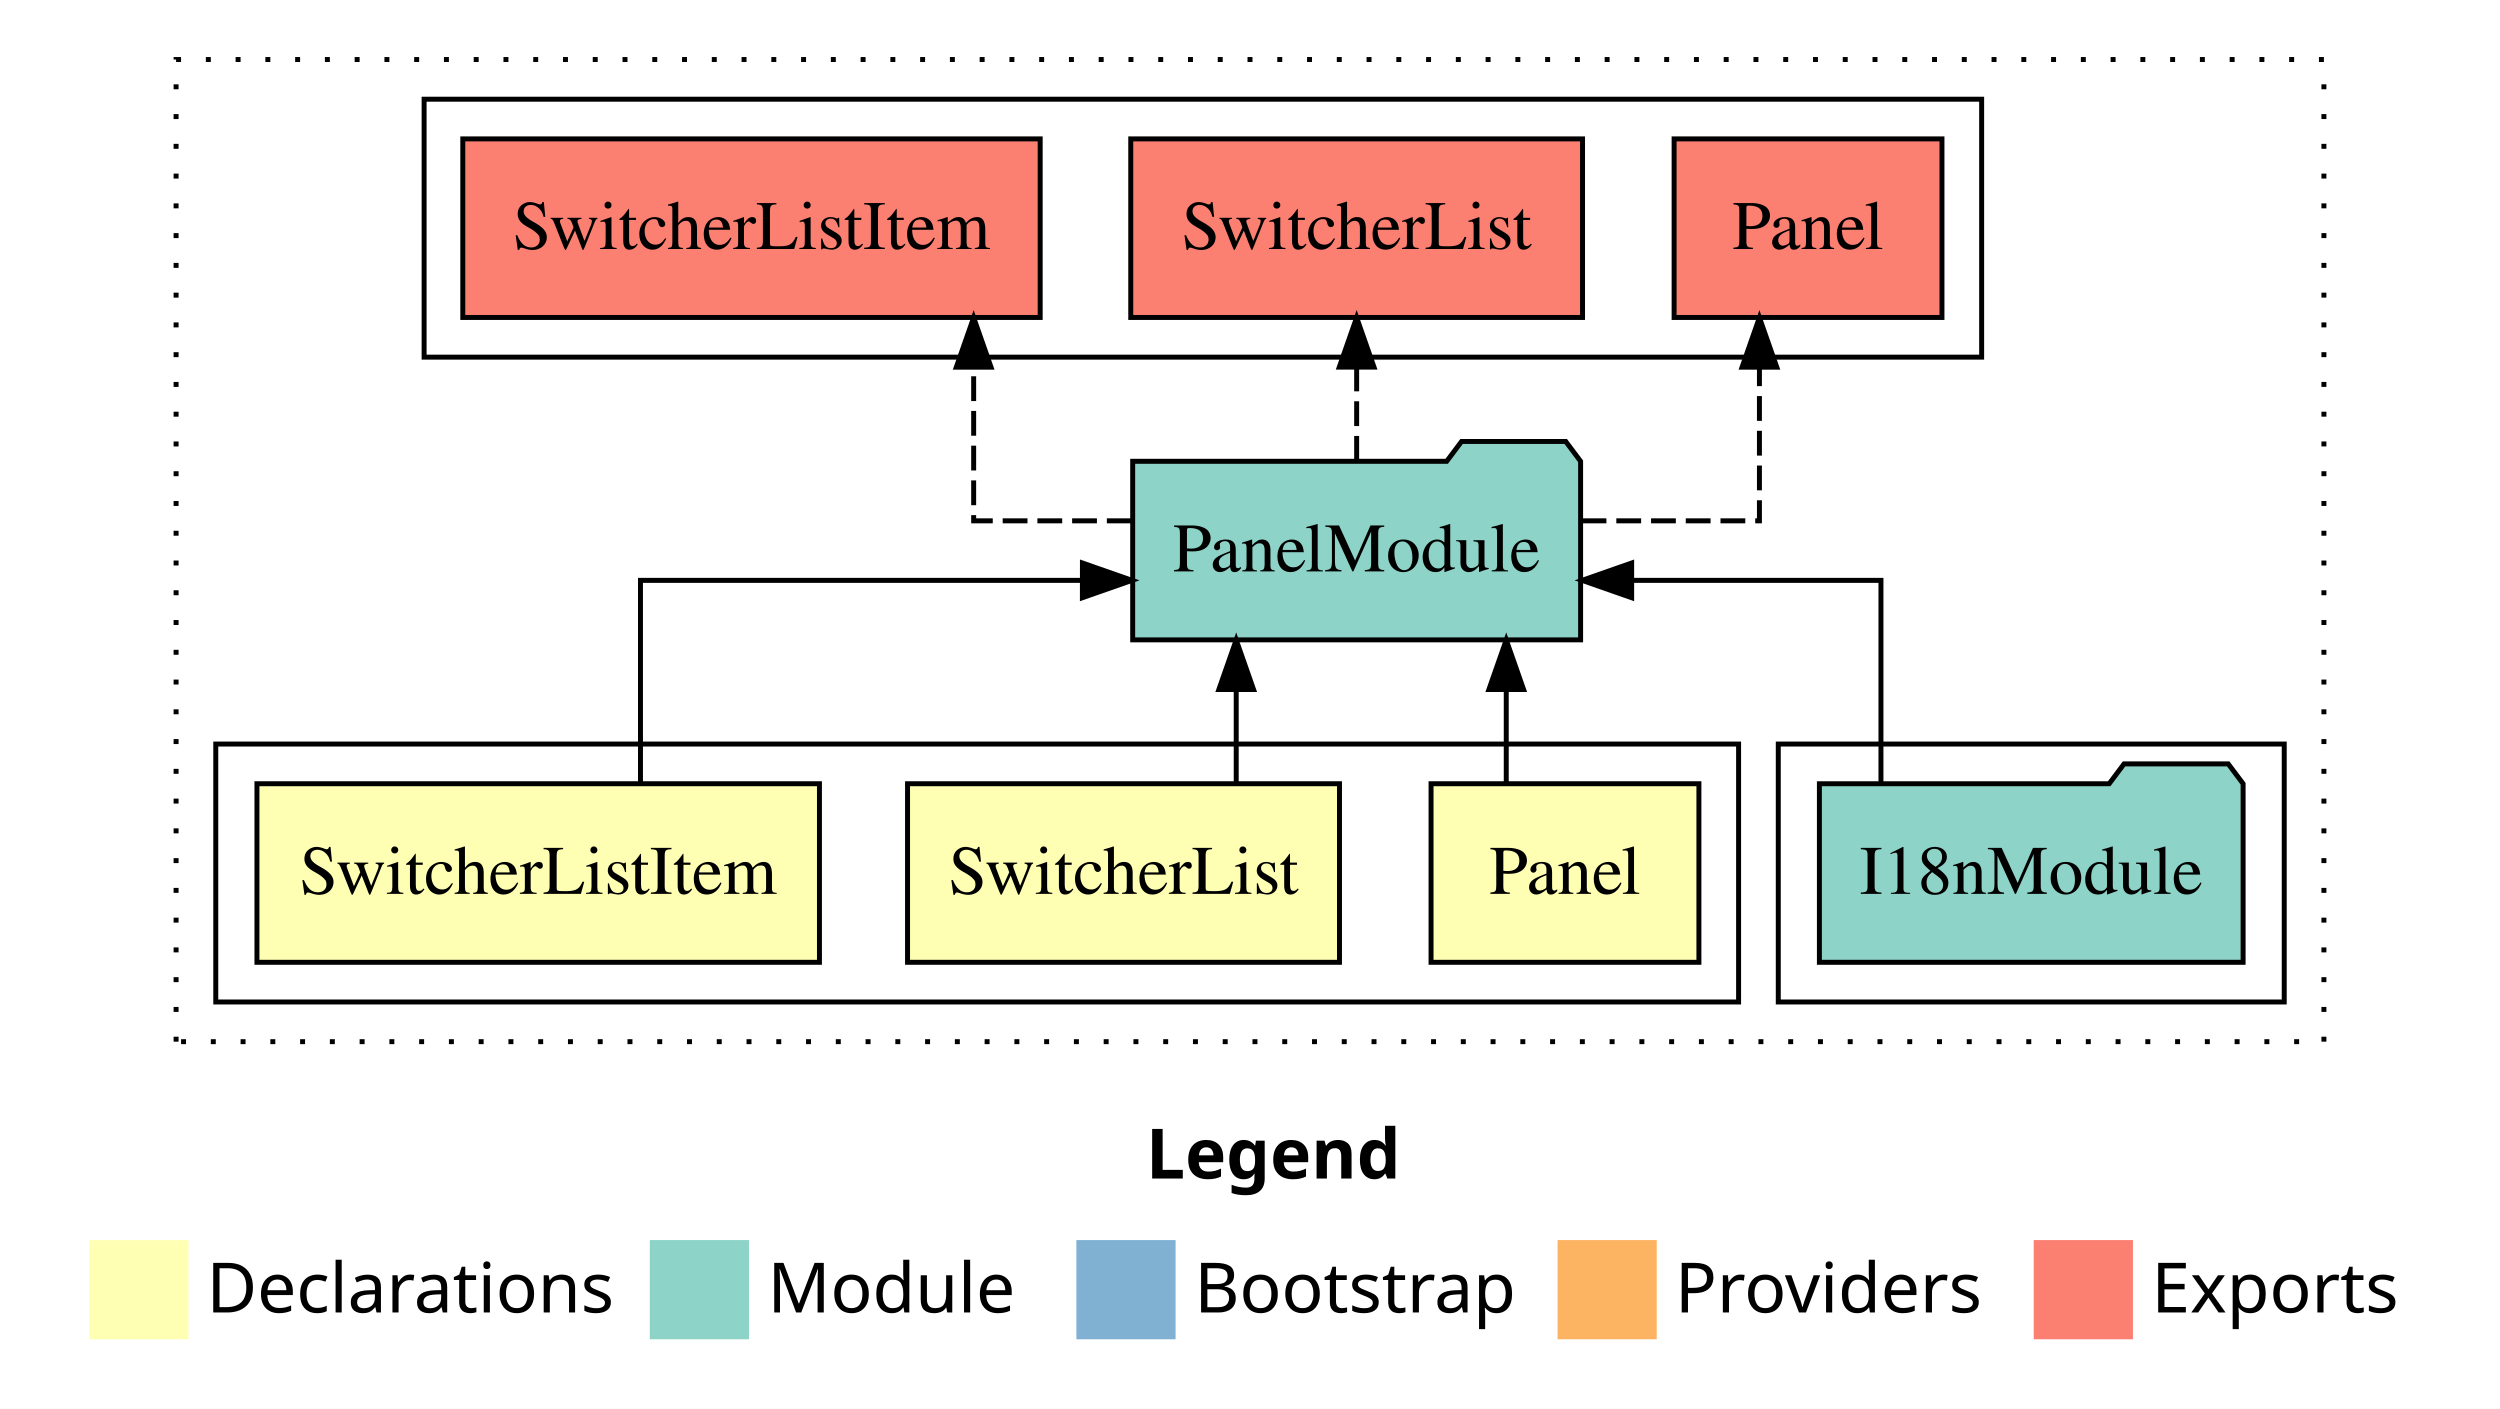
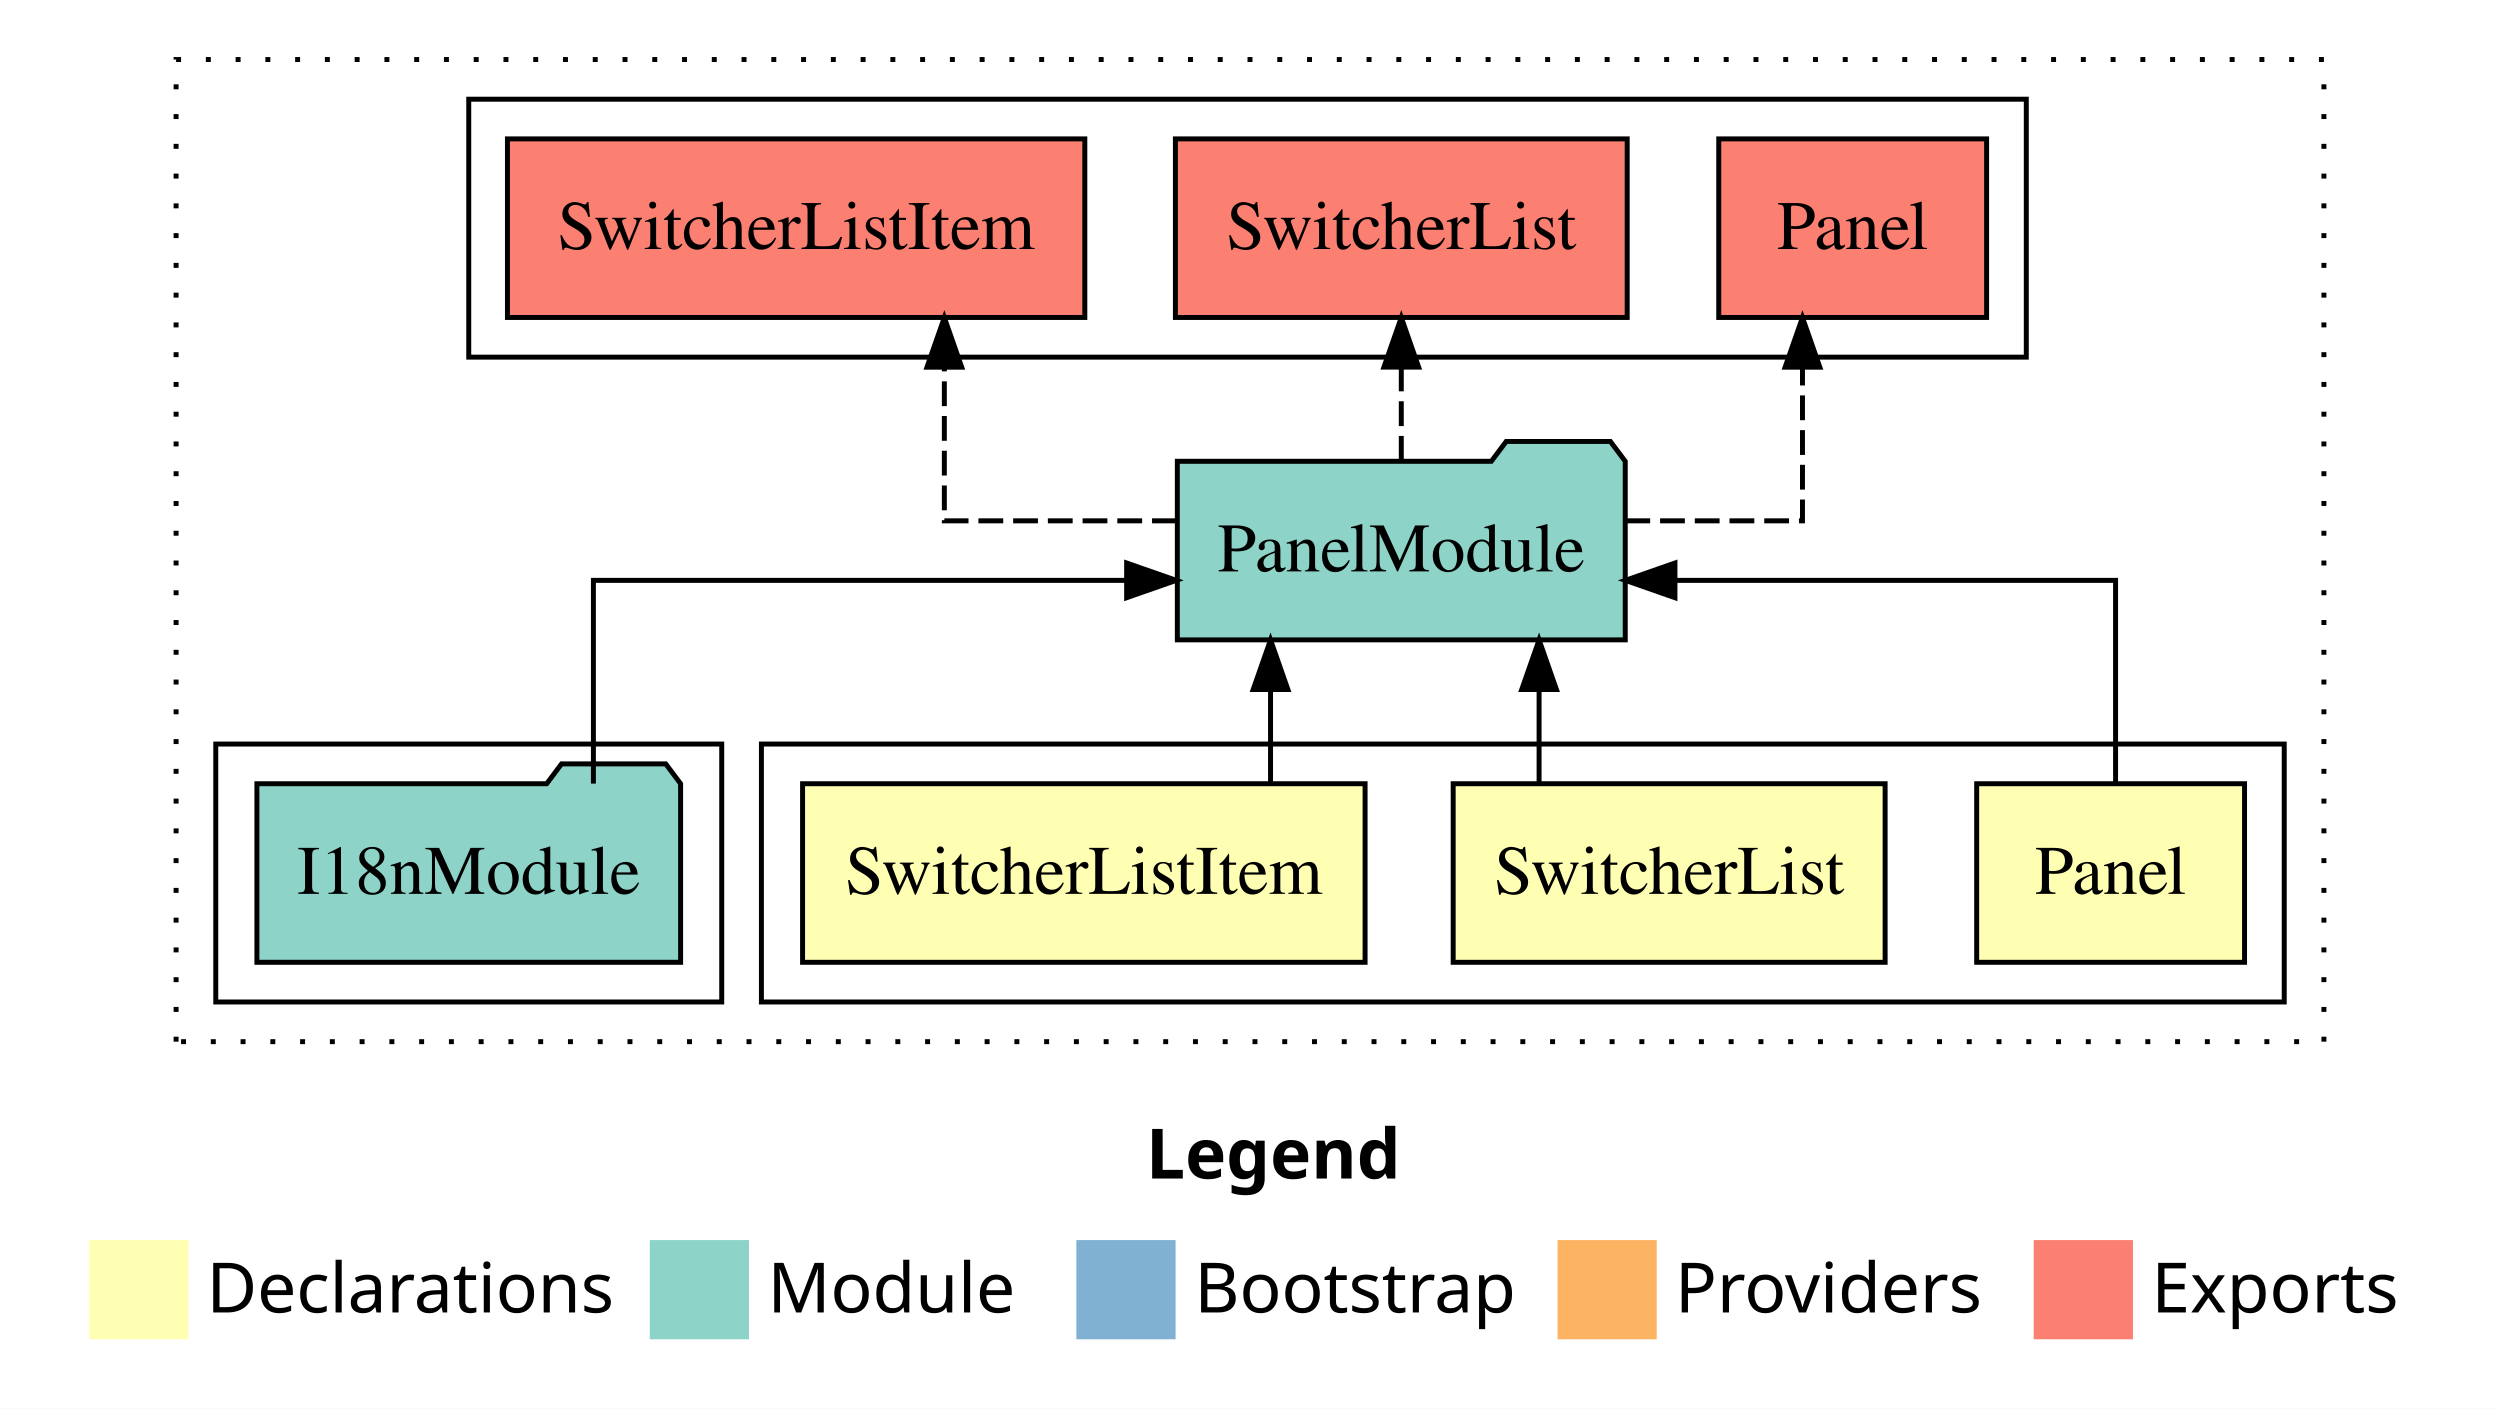
<svg xmlns="http://www.w3.org/2000/svg" width="504pt" height="284pt" viewBox="0.00 0.00 504.00 284.00">
  <g id="graph0" class="graph" transform="scale(1 1) rotate(0) translate(4 280)">
    <polygon fill="white" stroke="transparent" points="-4,4 -4,-280 500,-280 500,4 -4,4" />
    <text text-anchor="start" x="227.01" y="-42.4" font-family="Times-12" font-weight="bold" font-size="14.00">Legend</text>
    <polygon fill="#ffffb3" stroke="transparent" points="14,-10 14,-30 34,-30 34,-10 14,-10" />
    <text text-anchor="start" x="37.63" y="-15.4" font-family="Times-12" font-size="14.00">  Declarations</text>
    <polygon fill="#8dd3c7" stroke="transparent" points="127,-10 127,-30 147,-30 147,-10 127,-10" />
    <text text-anchor="start" x="150.73" y="-15.4" font-family="Times-12" font-size="14.00">  Module</text>
    <polygon fill="#80b1d3" stroke="transparent" points="213,-10 213,-30 233,-30 233,-10 213,-10" />
    <text text-anchor="start" x="236.78" y="-15.4" font-family="Times-12" font-size="14.00">  Bootstrap</text>
    <polygon fill="#fdb462" stroke="transparent" points="310,-10 310,-30 330,-30 330,-10 310,-10" />
    <text text-anchor="start" x="333.67" y="-15.4" font-family="Times-12" font-size="14.00">  Providers</text>
    <polygon fill="#fb8072" stroke="transparent" points="406,-10 406,-30 426,-30 426,-10 406,-10" />
    <text text-anchor="start" x="429.73" y="-15.4" font-family="Times-12" font-size="14.00">  Exports</text>
    <g id="clust1" class="cluster">
      <polygon fill="none" stroke="black" stroke-dasharray="1,5" points="31.5,-70 31.5,-268 464.5,-268 464.5,-70 31.5,-70" />
    </g>
+     <g id="clust2" class="cluster">
+       <polygon fill="none" stroke="black" points="149.5,-78 149.5,-130 456.5,-130 456.5,-78 149.5,-78" />
+     </g>
    <g id="clust6" class="cluster">
-       <polygon fill="none" stroke="black" points="354.5,-78 354.5,-130 456.5,-130 456.5,-78 354.5,-78" />
+       <polygon fill="none" stroke="black" points="39.5,-78 39.5,-130 141.5,-130 141.5,-78 39.5,-78" />
    </g>
    <g id="clust7" class="cluster">
-       <polygon fill="none" stroke="black" points="81.5,-208 81.5,-260 395.5,-260 395.5,-208 81.5,-208" />
-     </g>
-     <g id="clust2" class="cluster">
-       <polygon fill="none" stroke="black" points="39.5,-78 39.5,-130 346.5,-130 346.5,-78 39.5,-78" />
+       <polygon fill="none" stroke="black" points="90.5,-208 90.5,-260 404.5,-260 404.5,-208 90.5,-208" />
    </g>
    <g id="node1" class="node">
-       <polygon fill="#ffffb3" stroke="black" points="338.5,-122 284.5,-122 284.5,-86 338.5,-86 338.5,-122" />
-       <text text-anchor="middle" x="311.5" y="-99.8" font-family="Times,serif" font-size="14.00">Panel</text>
+       <polygon fill="#ffffb3" stroke="black" points="448.5,-122 394.5,-122 394.5,-86 448.5,-86 448.5,-122" />
+       <text text-anchor="middle" x="421.5" y="-99.8" font-family="Times,serif" font-size="14.00">Panel</text>
    </g>
    <g id="node4" class="node">
-       <polygon fill="#8dd3c7" stroke="black" points="314.65,-187 311.65,-191 290.65,-191 287.65,-187 224.35,-187 224.35,-151 314.65,-151 314.65,-187" />
-       <text text-anchor="middle" x="269.5" y="-164.8" font-family="Times,serif" font-size="14.00">PanelModule</text>
+       <polygon fill="#8dd3c7" stroke="black" points="323.65,-187 320.65,-191 299.65,-191 296.65,-187 233.35,-187 233.35,-151 323.65,-151 323.65,-187" />
+       <text text-anchor="middle" x="278.5" y="-164.8" font-family="Times,serif" font-size="14.00">PanelModule</text>
    </g>
    <g id="edge1" class="edge">
-       <path fill="none" stroke="black" d="M299.66,-122.11C299.66,-122.11 299.66,-140.99 299.66,-140.99" />
-       <polygon fill="black" stroke="black" points="296.16,-140.99 299.66,-150.99 303.16,-140.99 296.16,-140.99" />
+       <path fill="none" stroke="black" d="M422.5,-122.02C422.5,-139.37 422.5,-163 422.5,-163 422.5,-163 333.67,-163 333.67,-163" />
+       <polygon fill="black" stroke="black" points="333.67,-159.5 323.67,-163 333.67,-166.5 333.67,-159.5" />
    </g>
    <g id="node2" class="node">
-       <polygon fill="#ffffb3" stroke="black" points="266.04,-122 178.96,-122 178.96,-86 266.04,-86 266.04,-122" />
-       <text text-anchor="middle" x="222.5" y="-99.8" font-family="Times,serif" font-size="14.00">SwitcherList</text>
+       <polygon fill="#ffffb3" stroke="black" points="376.04,-122 288.96,-122 288.96,-86 376.04,-86 376.04,-122" />
+       <text text-anchor="middle" x="332.5" y="-99.8" font-family="Times,serif" font-size="14.00">SwitcherList</text>
    </g>
    <g id="edge2" class="edge">
-       <path fill="none" stroke="black" d="M245.22,-122.11C245.22,-122.11 245.22,-140.99 245.22,-140.99" />
-       <polygon fill="black" stroke="black" points="241.72,-140.99 245.22,-150.99 248.72,-140.99 241.72,-140.99" />
+       <path fill="none" stroke="black" d="M306.28,-122.11C306.28,-122.11 306.28,-140.99 306.28,-140.99" />
+       <polygon fill="black" stroke="black" points="302.78,-140.99 306.28,-150.99 309.78,-140.99 302.78,-140.99" />
    </g>
    <g id="node3" class="node">
-       <polygon fill="#ffffb3" stroke="black" points="161.2,-122 47.8,-122 47.8,-86 161.2,-86 161.2,-122" />
-       <text text-anchor="middle" x="104.5" y="-99.8" font-family="Times,serif" font-size="14.00">SwitcherListItem</text>
+       <polygon fill="#ffffb3" stroke="black" points="271.2,-122 157.8,-122 157.8,-86 271.2,-86 271.2,-122" />
+       <text text-anchor="middle" x="214.5" y="-99.8" font-family="Times,serif" font-size="14.00">SwitcherListItem</text>
    </g>
    <g id="edge3" class="edge">
-       <path fill="none" stroke="black" d="M125.12,-122.02C125.12,-139.37 125.12,-163 125.12,-163 125.12,-163 214.21,-163 214.21,-163" />
-       <polygon fill="black" stroke="black" points="214.22,-166.5 224.21,-163 214.21,-159.5 214.22,-166.5" />
+       <path fill="none" stroke="black" d="M252.14,-122.11C252.14,-122.11 252.14,-140.99 252.14,-140.99" />
+       <polygon fill="black" stroke="black" points="248.64,-140.99 252.14,-150.99 255.64,-140.99 248.64,-140.99" />
    </g>
    <g id="node6" class="node">
-       <polygon fill="#fb8072" stroke="black" points="387.5,-252 333.5,-252 333.5,-216 387.5,-216 387.5,-252" />
-       <text text-anchor="middle" x="360.5" y="-229.8" font-family="Times,serif" font-size="14.00">Panel </text>
+       <polygon fill="#fb8072" stroke="black" points="396.5,-252 342.5,-252 342.5,-216 396.5,-216 396.5,-252" />
+       <text text-anchor="middle" x="369.5" y="-229.8" font-family="Times,serif" font-size="14.00">Panel </text>
    </g>
    <g id="edge5" class="edge">
-       <path fill="none" stroke="black" stroke-dasharray="5,2" d="M314.85,-175C333.45,-175 350.7,-175 350.7,-175 350.7,-175 350.7,-205.98 350.7,-205.98" />
-       <polygon fill="black" stroke="black" points="347.2,-205.98 350.7,-215.98 354.2,-205.98 347.2,-205.98" />
+       <path fill="none" stroke="black" stroke-dasharray="5,2" d="M323.67,-175C342.2,-175 359.38,-175 359.38,-175 359.38,-175 359.38,-205.98 359.38,-205.98" />
+       <polygon fill="black" stroke="black" points="355.88,-205.98 359.38,-215.98 362.88,-205.98 355.88,-205.98" />
    </g>
    <g id="node7" class="node">
-       <polygon fill="#fb8072" stroke="black" points="315.04,-252 223.96,-252 223.96,-216 315.04,-216 315.04,-252" />
-       <text text-anchor="middle" x="269.5" y="-229.8" font-family="Times,serif" font-size="14.00">SwitcherList </text>
+       <polygon fill="#fb8072" stroke="black" points="324.04,-252 232.96,-252 232.96,-216 324.04,-216 324.04,-252" />
+       <text text-anchor="middle" x="278.5" y="-229.8" font-family="Times,serif" font-size="14.00">SwitcherList </text>
    </g>
    <g id="edge6" class="edge">
-       <path fill="none" stroke="black" stroke-dasharray="5,2" d="M269.5,-187.11C269.5,-187.11 269.5,-205.99 269.5,-205.99" />
-       <polygon fill="black" stroke="black" points="266,-205.99 269.5,-215.99 273,-205.99 266,-205.99" />
+       <path fill="none" stroke="black" stroke-dasharray="5,2" d="M278.5,-187.11C278.5,-187.11 278.5,-205.99 278.5,-205.99" />
+       <polygon fill="black" stroke="black" points="275,-205.99 278.5,-215.99 282,-205.99 275,-205.99" />
    </g>
    <g id="node8" class="node">
-       <polygon fill="#fb8072" stroke="black" points="205.7,-252 89.3,-252 89.3,-216 205.7,-216 205.7,-252" />
-       <text text-anchor="middle" x="147.5" y="-229.8" font-family="Times,serif" font-size="14.00">SwitcherListItem </text>
+       <polygon fill="#fb8072" stroke="black" points="214.7,-252 98.3,-252 98.3,-216 214.7,-216 214.7,-252" />
+       <text text-anchor="middle" x="156.5" y="-229.8" font-family="Times,serif" font-size="14.00">SwitcherListItem </text>
    </g>
    <g id="edge7" class="edge">
-       <path fill="none" stroke="black" stroke-dasharray="5,2" d="M224.14,-175C207.33,-175 192.29,-175 192.29,-175 192.29,-175 192.29,-205.98 192.29,-205.98" />
-       <polygon fill="black" stroke="black" points="188.79,-205.98 192.29,-215.98 195.79,-205.98 188.79,-205.98" />
+       <path fill="none" stroke="black" stroke-dasharray="5,2" d="M233.25,-175C209.95,-175 186.38,-175 186.38,-175 186.38,-175 186.38,-205.98 186.38,-205.98" />
+       <polygon fill="black" stroke="black" points="182.88,-205.98 186.38,-215.98 189.88,-205.98 182.88,-205.98" />
    </g>
    <g id="node5" class="node">
-       <polygon fill="#8dd3c7" stroke="black" points="448.21,-122 445.21,-126 424.21,-126 421.21,-122 362.79,-122 362.79,-86 448.21,-86 448.21,-122" />
-       <text text-anchor="middle" x="405.5" y="-99.8" font-family="Times,serif" font-size="14.00">I18nModule</text>
+       <polygon fill="#8dd3c7" stroke="black" points="133.21,-122 130.21,-126 109.21,-126 106.21,-122 47.79,-122 47.79,-86 133.21,-86 133.21,-122" />
+       <text text-anchor="middle" x="90.5" y="-99.8" font-family="Times,serif" font-size="14.00">I18nModule</text>
    </g>
    <g id="edge4" class="edge">
-       <path fill="none" stroke="black" d="M375.2,-122.02C375.2,-139.37 375.2,-163 375.2,-163 375.2,-163 324.94,-163 324.94,-163" />
-       <polygon fill="black" stroke="black" points="324.94,-159.5 314.94,-163 324.94,-166.5 324.94,-159.5" />
+       <path fill="none" stroke="black" d="M115.63,-122.02C115.63,-139.37 115.63,-163 115.63,-163 115.63,-163 223.13,-163 223.13,-163" />
+       <polygon fill="black" stroke="black" points="223.13,-166.5 233.13,-163 223.13,-159.5 223.13,-166.5" />
    </g>
  </g>
</svg>
